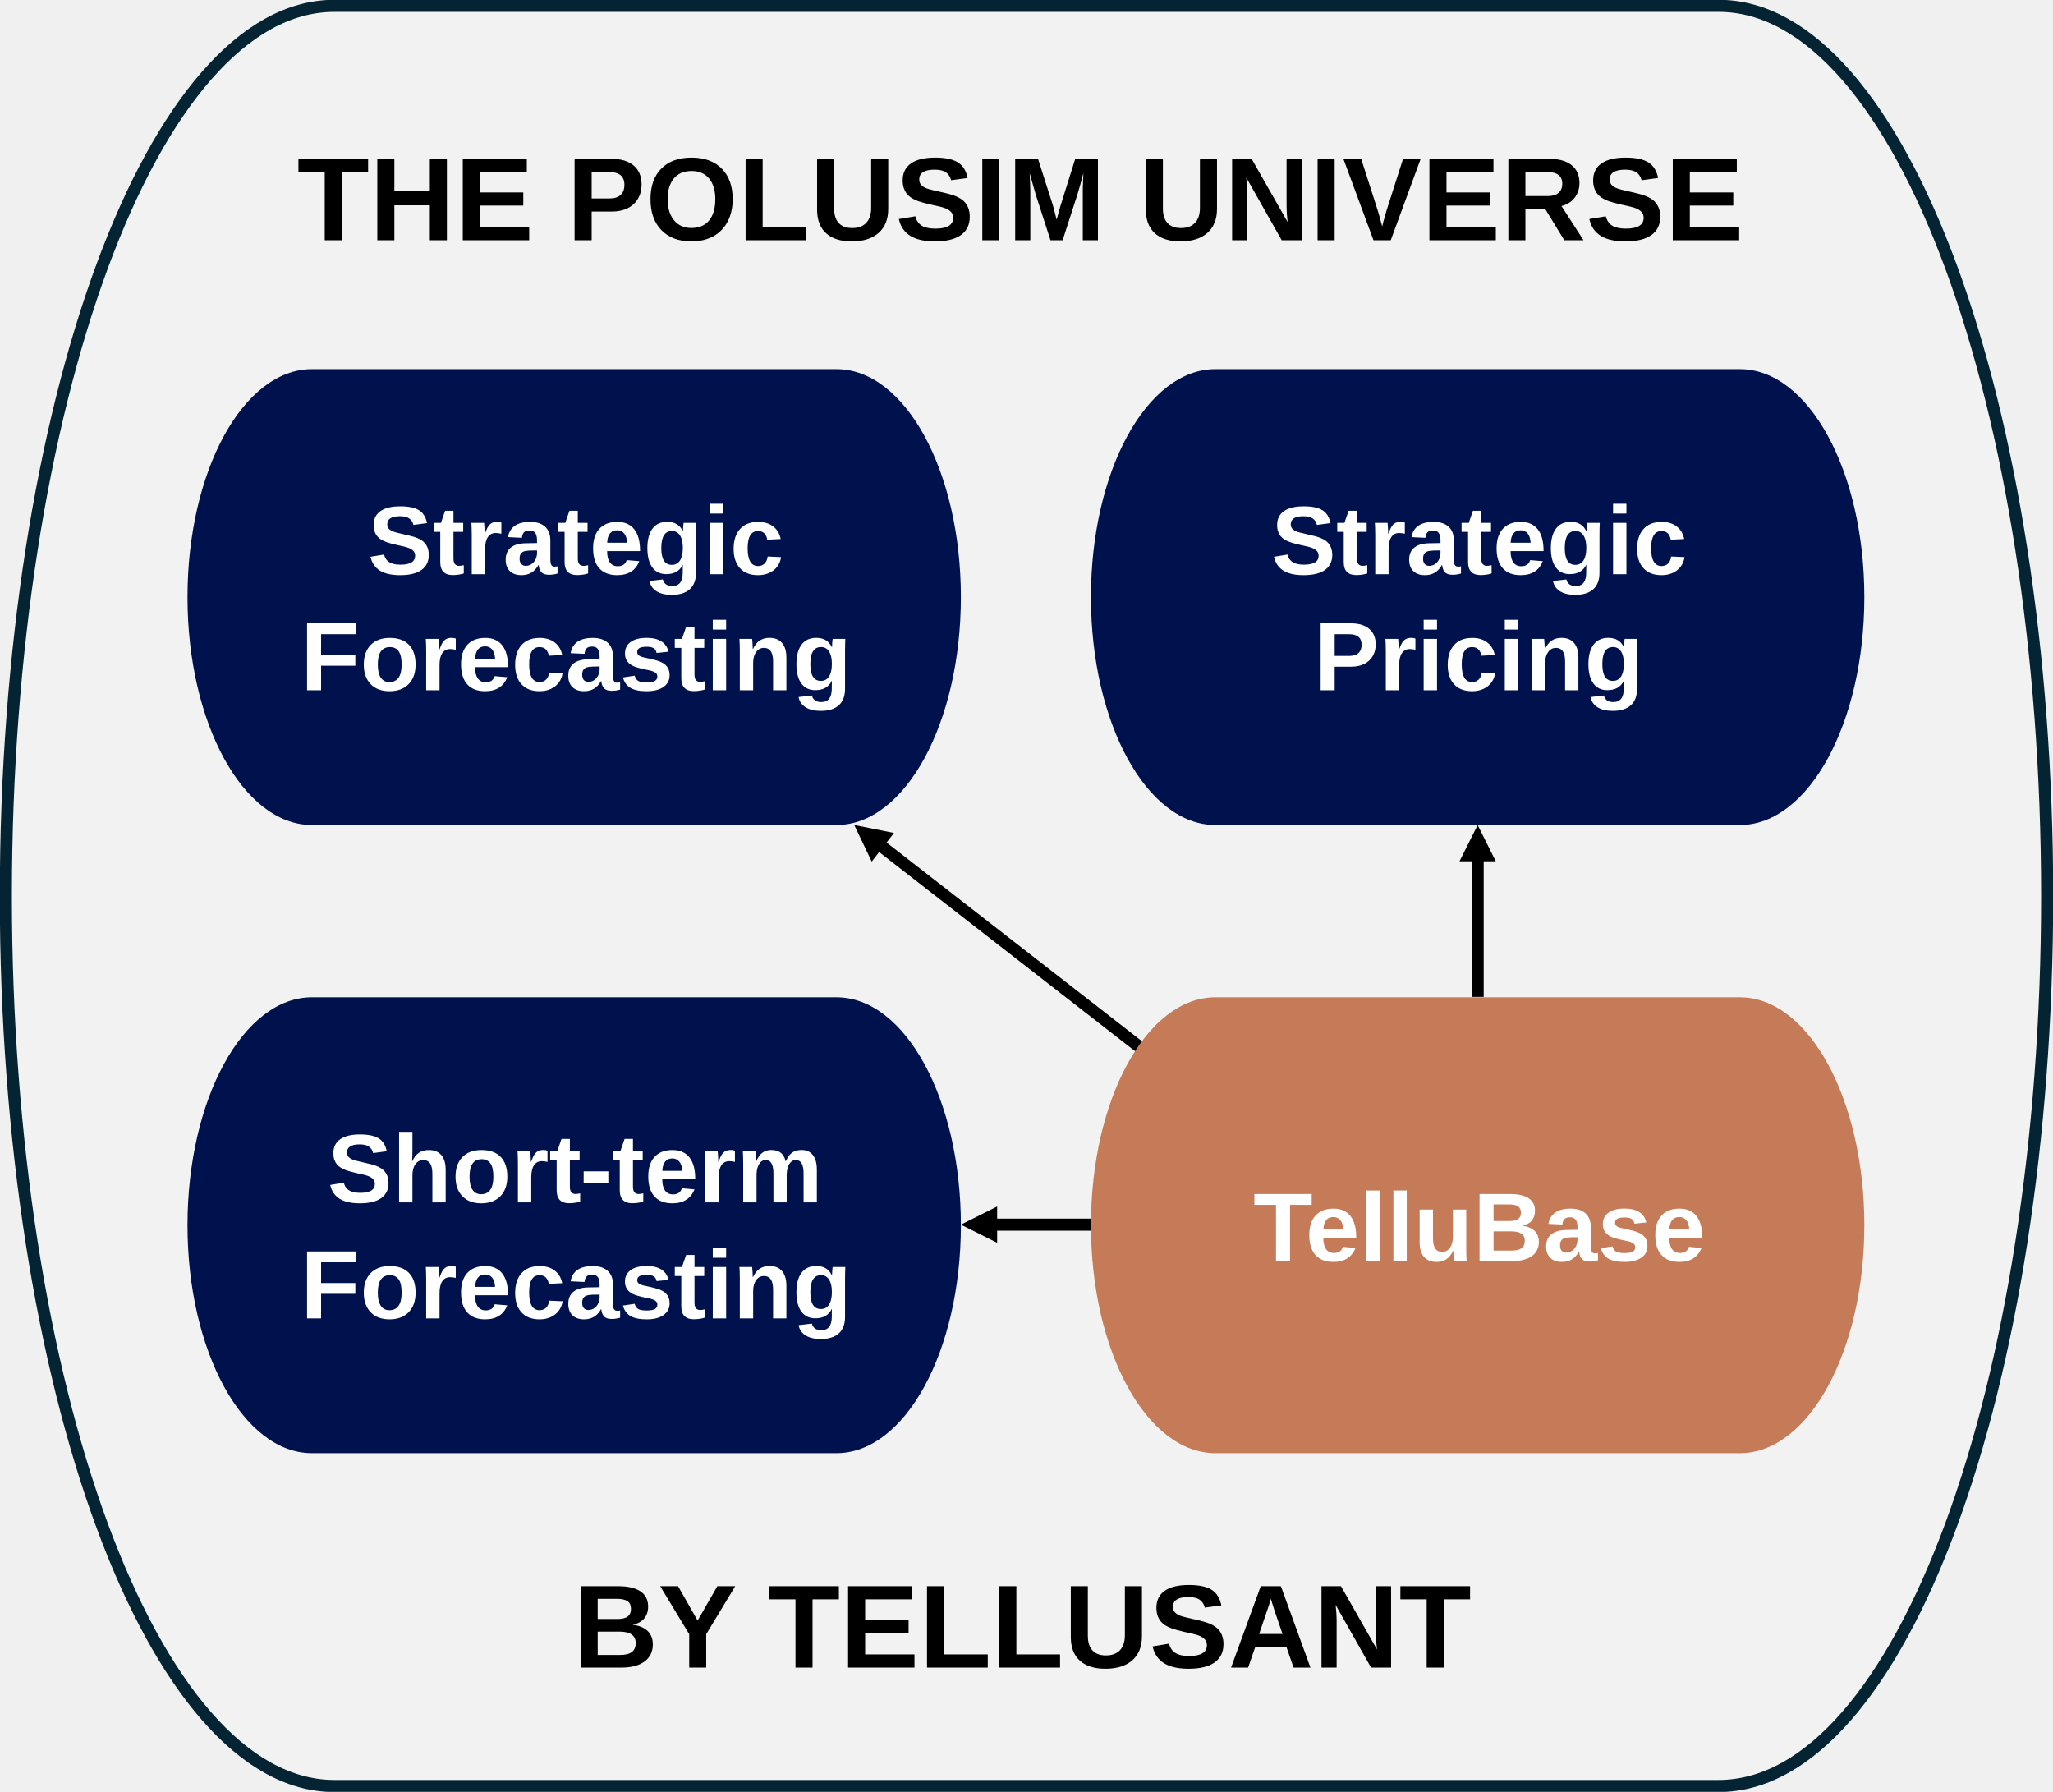
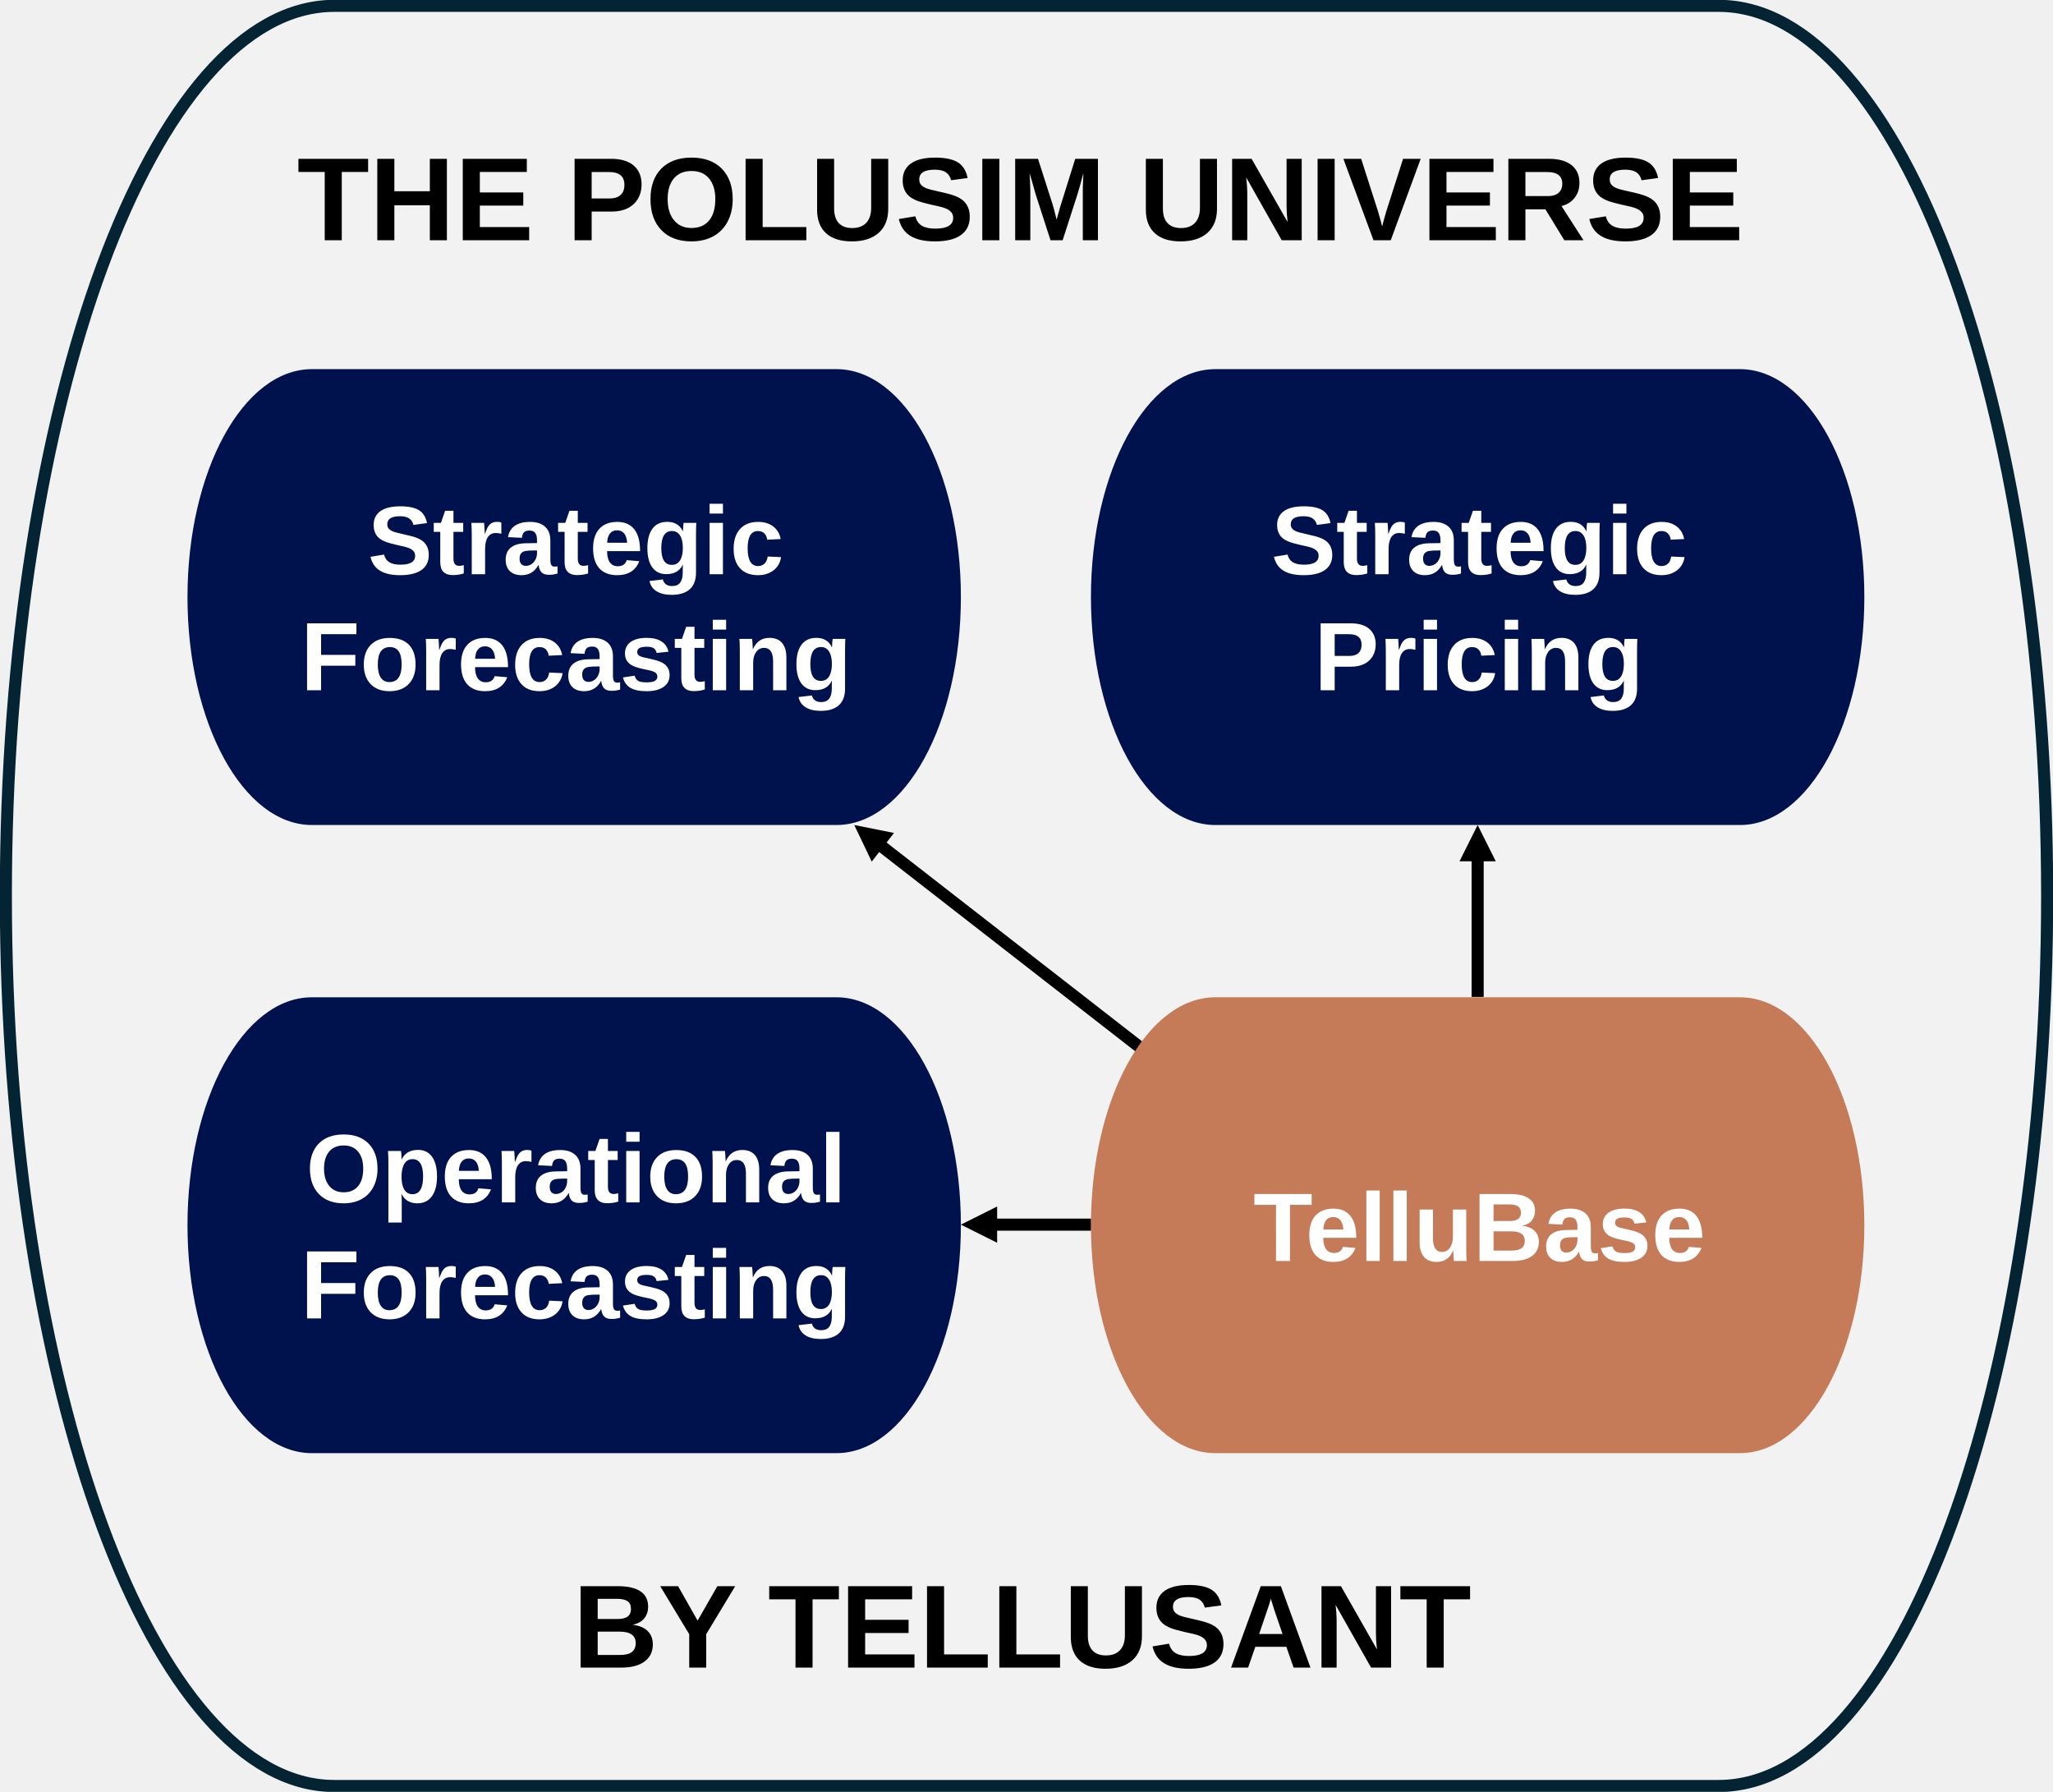
<svg xmlns="http://www.w3.org/2000/svg" width="1752" height="1529" xml:space="preserve" overflow="hidden">
  <g transform="translate(-321 -553)">
    <path d="M606.252 558 1787.75 558C1942.53 558 2068 898.04 2068 1317.5 2068 1736.96 1942.53 2077 1787.75 2077L606.252 2077C451.473 2077 326 1736.96 326 1317.5 326 898.04 451.473 558 606.252 558Z" stroke="#042433" stroke-width="10.312" stroke-miterlimit="8" fill="#F2F2F2" fill-rule="evenodd" />
    <text font-family="Arial,Arial_MSFontService,sans-serif" font-weight="700" font-size="101" transform="matrix(1 0 0 1 574.537 758)">THE POLUSIM UNIVERSE</text>
    <path d="M1296.88 1455.61 1067.18 1276.9 1073.51 1268.76 1303.21 1447.47ZM1064.92 1288.21 1050 1257 1083.92 1263.79Z" />
    <path d="M587.18 868 1034.82 868C1093.46 868 1141 955.081 1141 1062.5 1141 1169.92 1093.46 1257 1034.82 1257L587.18 1257C528.539 1257 481 1169.92 481 1062.5 481 955.081 528.539 868 587.18 868Z" fill="#00124D" fill-rule="evenodd" />
    <text fill="#FFFFFF" font-family="Arial,Arial_MSFontService,sans-serif" font-weight="700" font-size="83" transform="matrix(1 0 0 1 634.792 1043)">Strategic</text>
    <text fill="#FFFFFF" font-family="Arial,Arial_MSFontService,sans-serif" font-weight="700" font-size="83" transform="matrix(1 0 0 1 577.5 1142)">Forecasting</text>
    <path d="M1358.18 868 1805.82 868C1864.46 868 1912 955.081 1912 1062.5 1912 1169.92 1864.46 1257 1805.82 1257L1358.18 1257C1299.54 1257 1252 1169.92 1252 1062.5 1252 955.081 1299.54 868 1358.18 868Z" fill="#00124D" fill-rule="evenodd" />
    <text fill="#FFFFFF" font-family="Arial,Arial_MSFontService,sans-serif" font-weight="700" font-size="83" transform="matrix(1 0 0 1 1405.81 1043)">Strategic</text>
    <text fill="#FFFFFF" font-family="Arial,Arial_MSFontService,sans-serif" font-weight="700" font-size="83" transform="matrix(1 0 0 1 1442.48 1142)">Pricing</text>
    <path d="M587.18 1404 1034.82 1404C1093.46 1404 1141 1491.08 1141 1598.5 1141 1705.92 1093.46 1793 1034.82 1793L587.18 1793C528.539 1793 481 1705.92 481 1598.5 481 1491.08 528.539 1404 587.18 1404Z" fill="#00124D" fill-rule="evenodd" />
-     <text fill="#FFFFFF" font-family="Arial,Arial_MSFontService,sans-serif" font-weight="700" font-size="83" transform="matrix(1 0 0 1 600.417 1579)">Short</text>
-     <text fill="#FFFFFF" font-family="Arial,Arial_MSFontService,sans-serif" font-weight="700" font-size="83" transform="matrix(1 0 0 1 815.833 1579)">-</text>
-     <text fill="#FFFFFF" font-family="Arial,Arial_MSFontService,sans-serif" font-weight="700" font-size="83" transform="matrix(1 0 0 1 843.333 1579)">term</text>
+     <text fill="#FFFFFF" font-family="Arial,Arial_MSFontService,sans-serif" font-weight="700" font-size="83" transform="matrix(1 0 0 1 582.083 1579)">Operational</text>
    <text fill="#FFFFFF" font-family="Arial,Arial_MSFontService,sans-serif" font-weight="700" font-size="83" transform="matrix(1 0 0 1 577.5 1678)">Forecasting</text>
    <path d="M1358.18 1404 1805.82 1404C1864.46 1404 1912 1491.08 1912 1598.5 1912 1705.92 1864.46 1793 1805.82 1793L1358.18 1793C1299.54 1793 1252 1705.92 1252 1598.5 1252 1491.08 1299.54 1404 1358.18 1404Z" fill="#C57B57" fill-rule="evenodd" />
    <text fill="#FFFFFF" font-family="Arial,Arial_MSFontService,sans-serif" font-weight="700" font-size="83" transform="matrix(1 0 0 1 1390.54 1629)">TelluBase</text>
    <path d="M5.156-1.26876e-05 5.157 120.885-5.156 120.885-5.156 1.26876e-05ZM15.469 115.729 0 146.667-15.469 115.729Z" transform="matrix(1 0 0 -1 1582 1403.67)" />
    <path d="M1.67616e-05-5.156 85.237-5.156 85.237 5.157-1.67616e-05 5.156ZM80.081-15.469 111.018 0 80.081 15.469Z" transform="matrix(-1 0 0 1 1252.02 1598)" />
    <text font-family="Arial,Arial_MSFontService,sans-serif" font-weight="700" font-size="101" transform="matrix(1 0 0 1 809.748 1976)">BY TELLUSANT</text>
  </g>
</svg>
